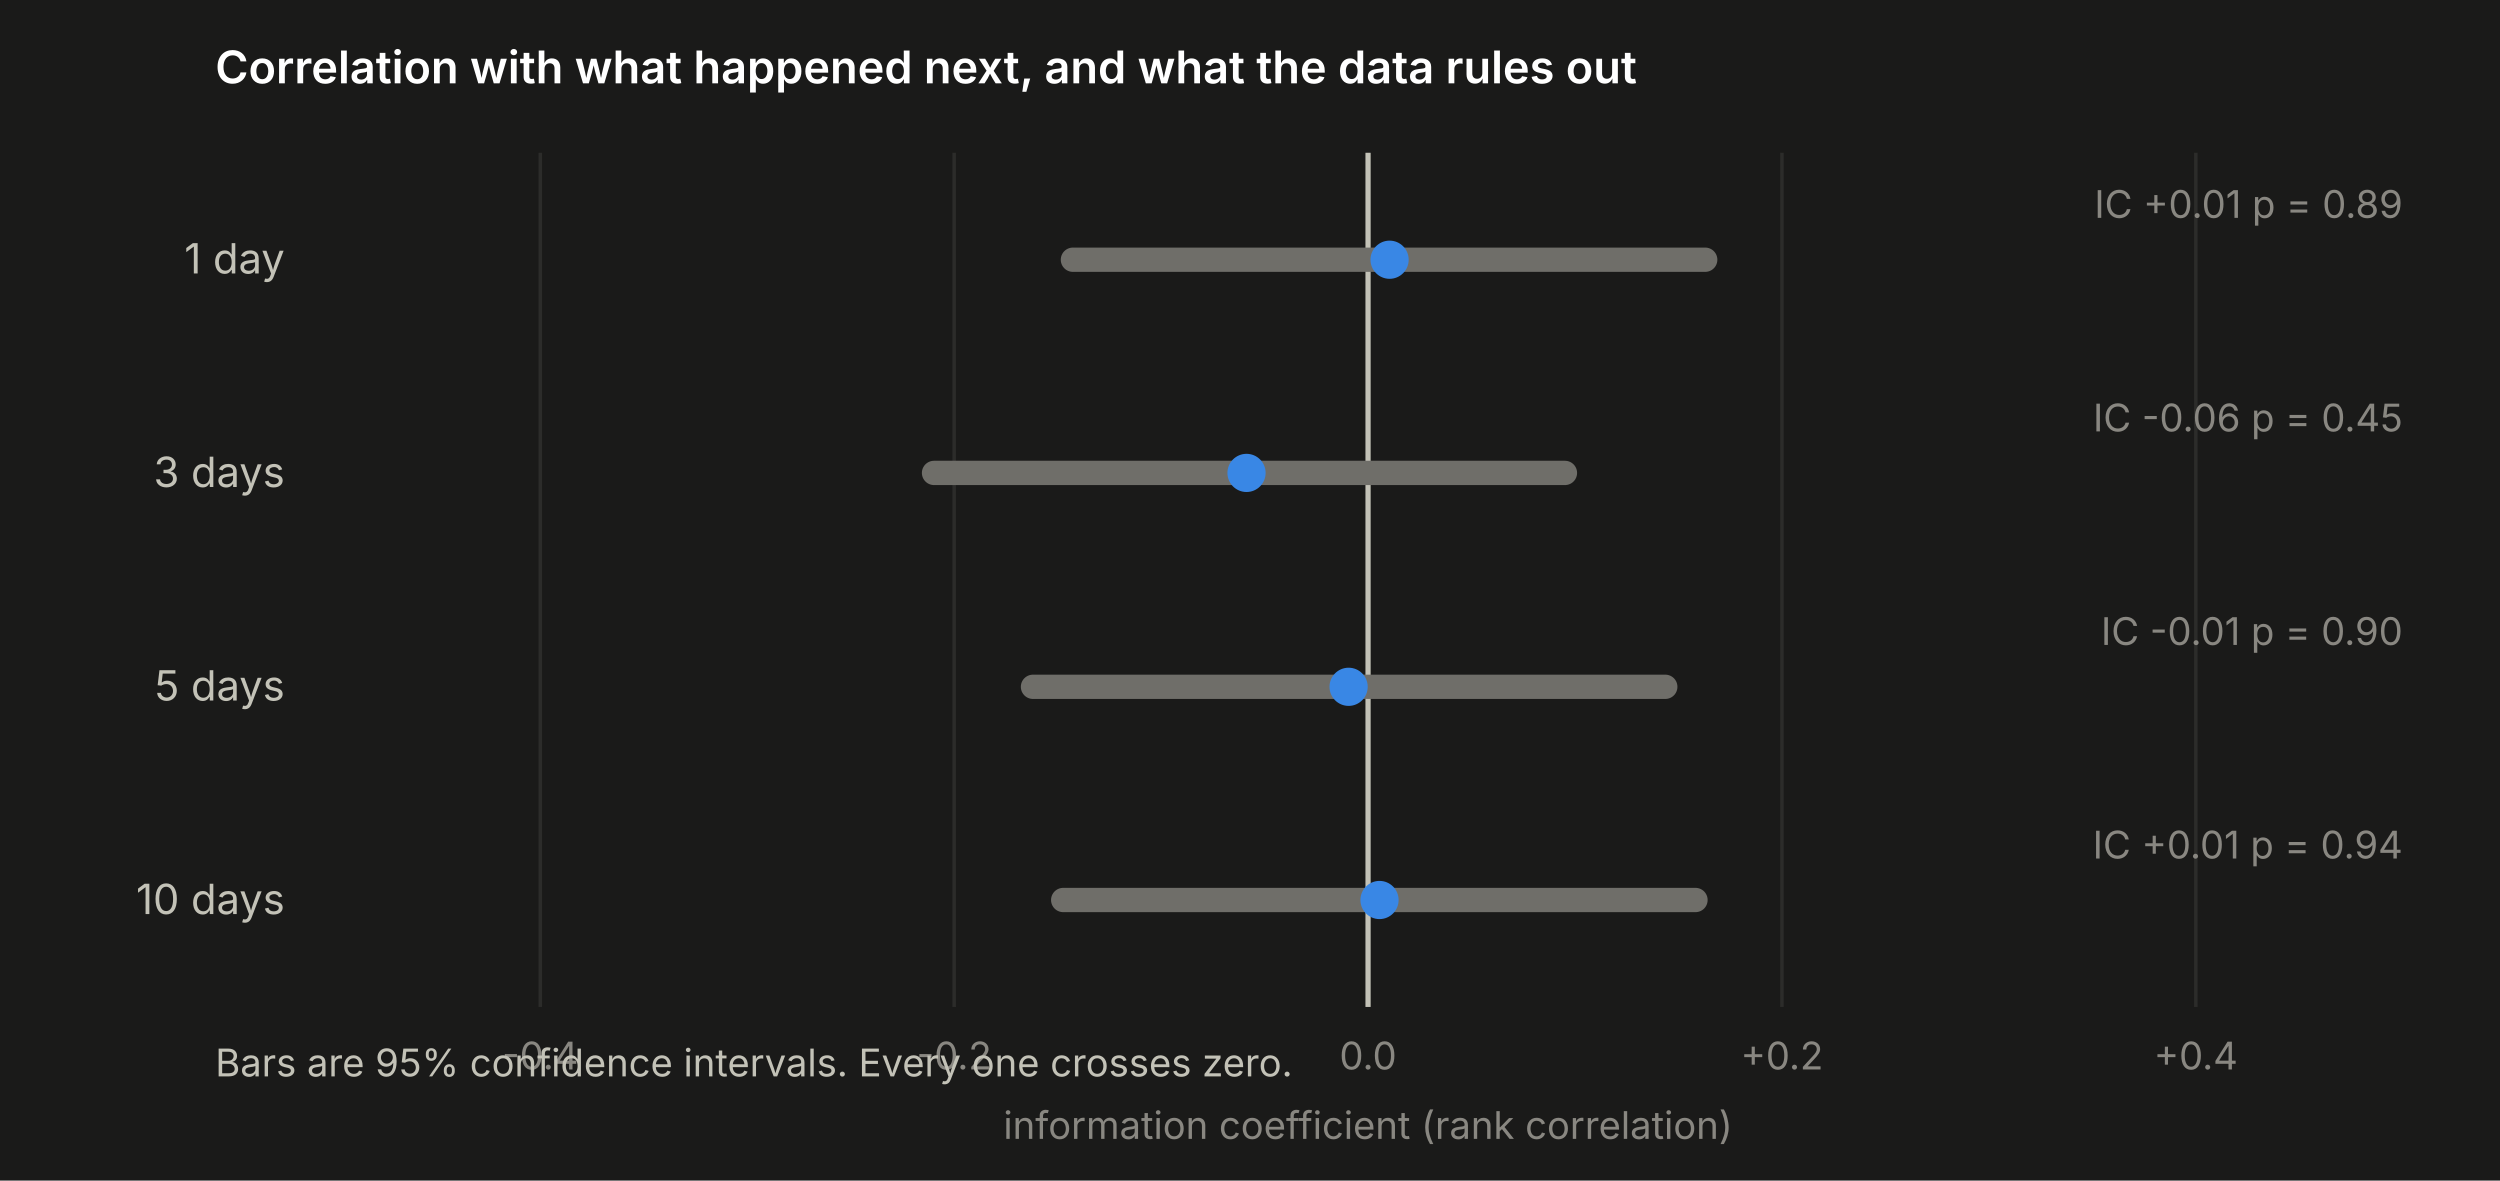
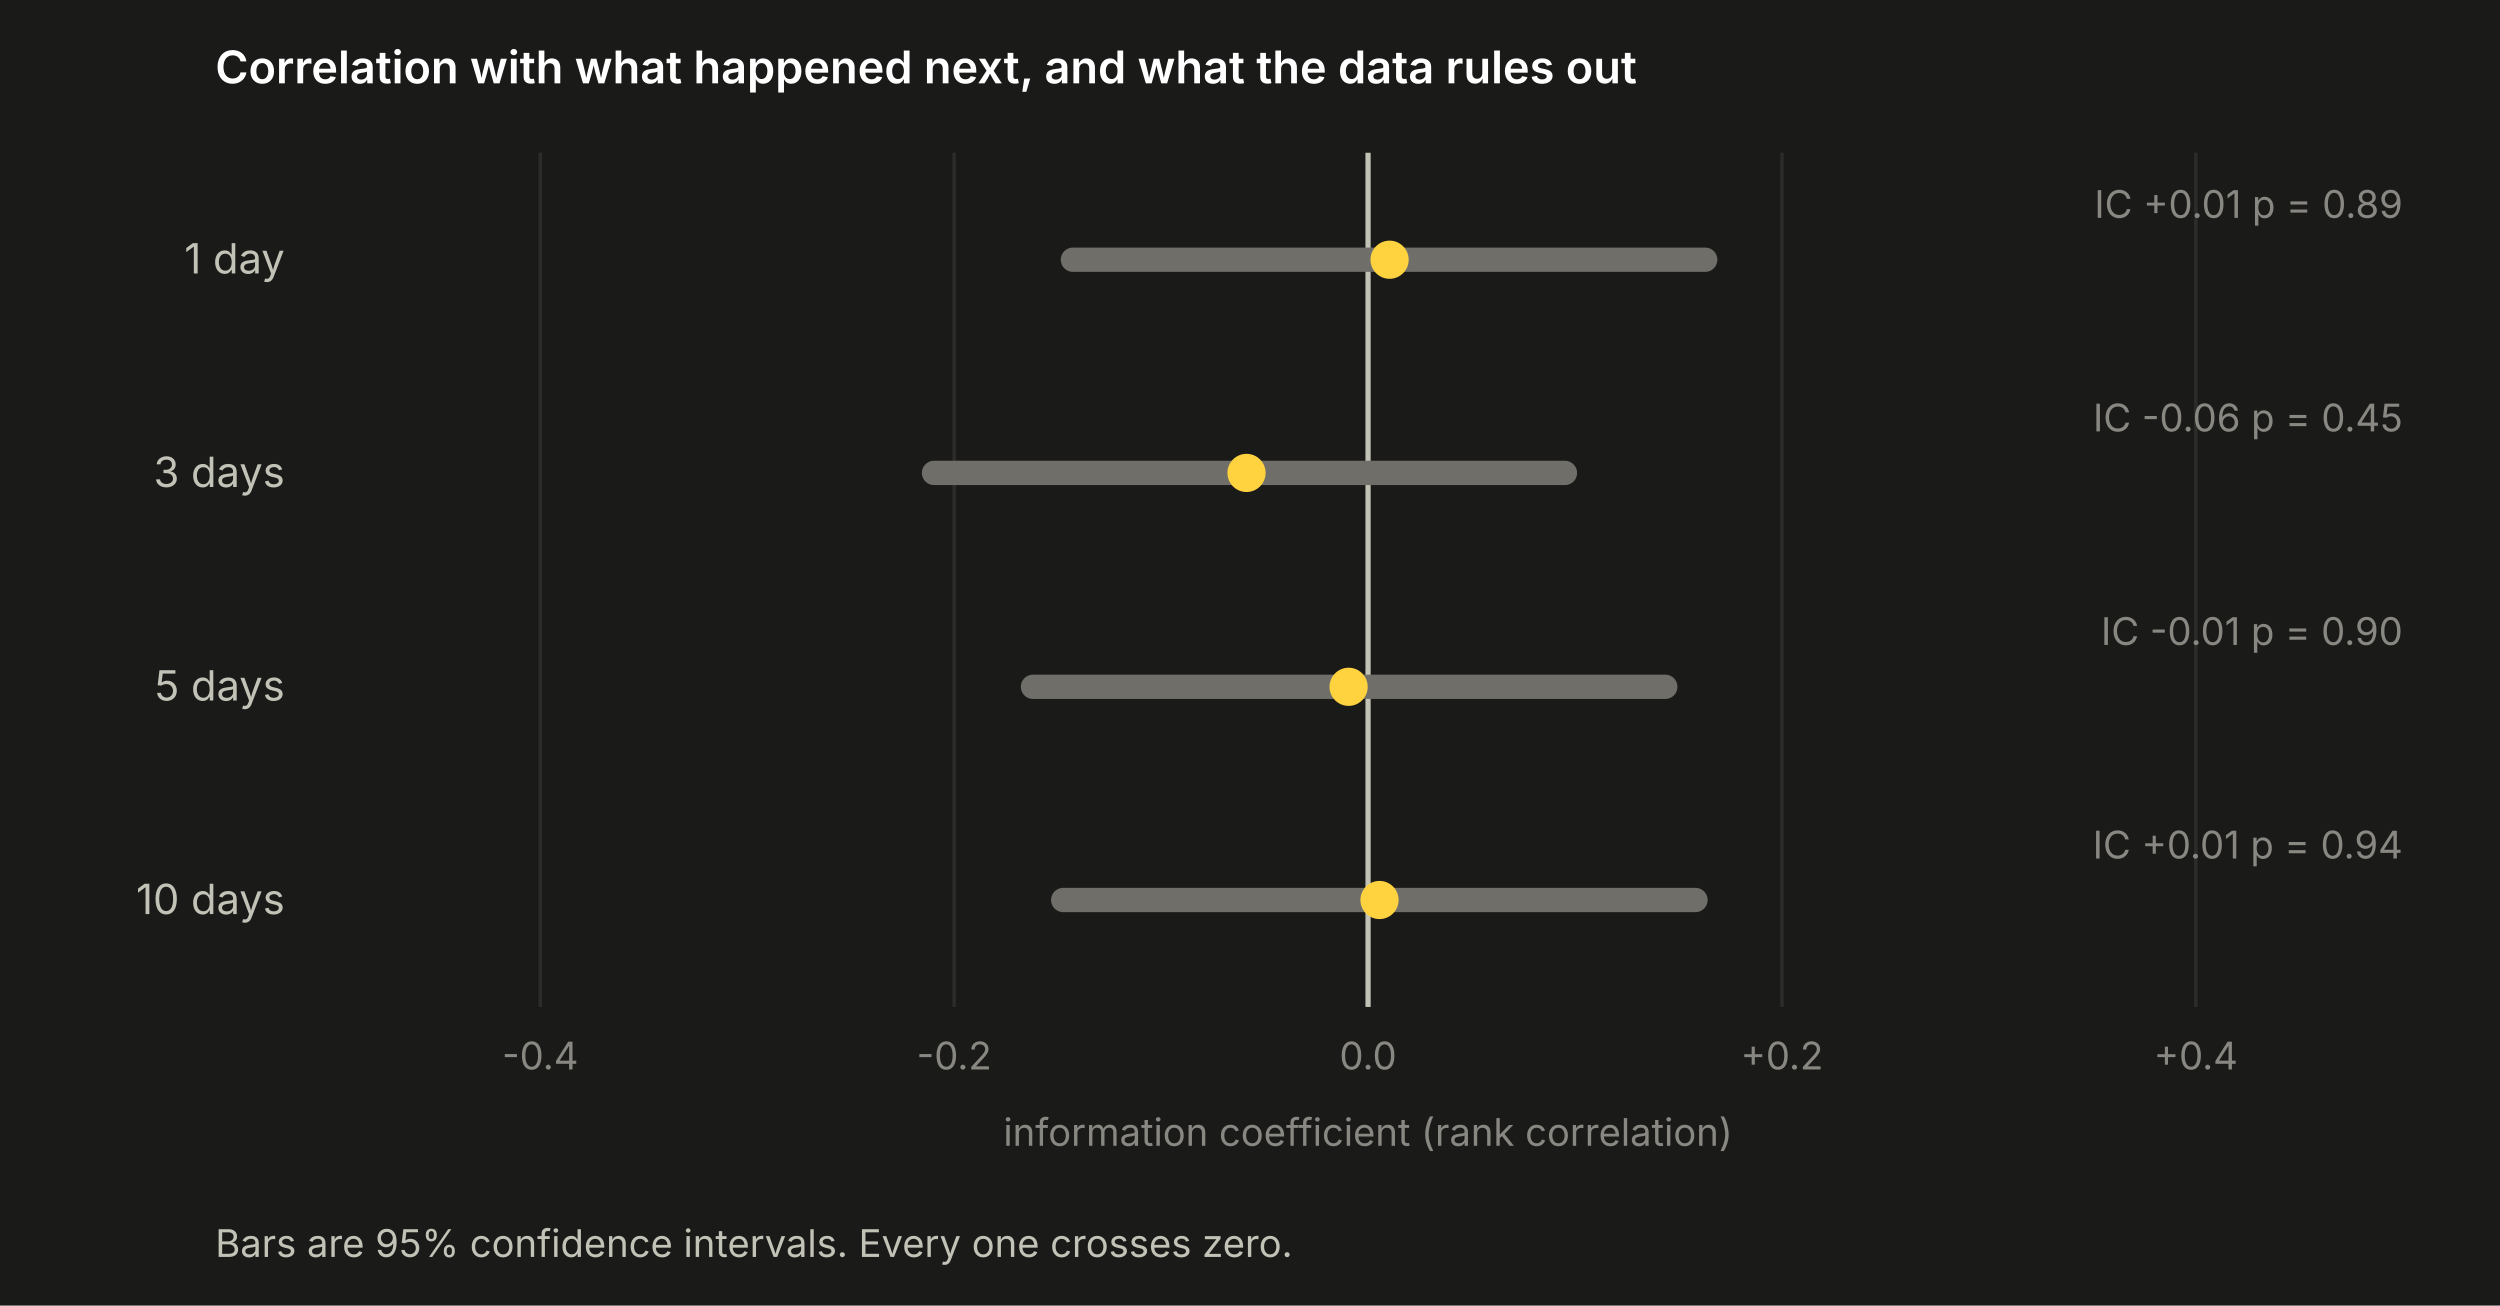
- <svg xmlns="http://www.w3.org/2000/svg" width="720" height="340" viewBox="0 0 720 340" font-family="system-ui, -apple-system, 'Segoe UI', sans-serif">
-   <rect width="720" height="340" fill="#1a1a19" />
+ <svg xmlns="http://www.w3.org/2000/svg" width="720" height="376" viewBox="0 0 720 376" font-family="system-ui, -apple-system, 'Segoe UI', sans-serif">
+   <rect width="720" height="376" fill="#1a1a19" />
  <text x="62" y="24" font-size="13" text-anchor="start" font-weight="600" fill="#ffffff" style="font-variant-numeric:tabular-nums">Correlation with what happened next, and what the data rules out</text>
  <line x1="155.6" y1="44" x2="155.6" y2="290" stroke="#2c2c2a" stroke-width="1" />
  <text x="155.6" y="308" font-size="11" text-anchor="middle" fill="#898781" style="font-variant-numeric:tabular-nums">-0.4</text>
  <line x1="274.8" y1="44" x2="274.8" y2="290" stroke="#2c2c2a" stroke-width="1" />
  <text x="274.8" y="308" font-size="11" text-anchor="middle" fill="#898781" style="font-variant-numeric:tabular-nums">-0.2</text>
  <line x1="394.0" y1="44" x2="394.0" y2="290" stroke="#2c2c2a" stroke-width="1" />
  <text x="394.0" y="308" font-size="11" text-anchor="middle" fill="#898781" style="font-variant-numeric:tabular-nums">0.0</text>
  <line x1="513.2" y1="44" x2="513.2" y2="290" stroke="#2c2c2a" stroke-width="1" />
  <text x="513.2" y="308" font-size="11" text-anchor="middle" fill="#898781" style="font-variant-numeric:tabular-nums">+0.2</text>
  <line x1="632.4" y1="44" x2="632.4" y2="290" stroke="#2c2c2a" stroke-width="1" />
  <text x="632.4" y="308" font-size="11" text-anchor="middle" fill="#898781" style="font-variant-numeric:tabular-nums">+0.4</text>
  <line x1="394.0" y1="44" x2="394.0" y2="290" stroke="#c3c2b7" stroke-width="1.5" />
-   <text x="394.0" y="328" font-size="11" text-anchor="middle" fill="#898781" style="font-variant-numeric:tabular-nums">information coefficient (rank correlation)</text>
+   <text x="394.0" y="330" font-size="11" text-anchor="middle" fill="#898781" style="font-variant-numeric:tabular-nums">information coefficient (rank correlation)</text>
  <text x="82" y="78.75" font-size="12" text-anchor="end" fill="#c3c2b7" style="font-variant-numeric:tabular-nums">1 day</text>
  <line x1="309.0" y1="74.8" x2="491.1" y2="74.8" stroke="#6f6e69" stroke-width="7" stroke-linecap="round" />
-   <circle cx="400.2" cy="74.8" r="5.5" fill="#3987e5" />
+   <circle cx="400.2" cy="74.8" r="5.5" fill="#ffd23f" />
  <text x="692" y="62.75" font-size="11" text-anchor="end" fill="#898781" style="font-variant-numeric:tabular-nums">IC +0.01   p = 0.89</text>
  <text x="82" y="140.25" font-size="12" text-anchor="end" fill="#c3c2b7" style="font-variant-numeric:tabular-nums">3 days</text>
  <line x1="269.0" y1="136.2" x2="450.7" y2="136.2" stroke="#6f6e69" stroke-width="7" stroke-linecap="round" />
-   <circle cx="359.0" cy="136.2" r="5.5" fill="#3987e5" />
+   <circle cx="359.0" cy="136.2" r="5.5" fill="#ffd23f" />
  <text x="692" y="124.25" font-size="11" text-anchor="end" fill="#898781" style="font-variant-numeric:tabular-nums">IC -0.06   p = 0.45</text>
  <text x="82" y="201.75" font-size="12" text-anchor="end" fill="#c3c2b7" style="font-variant-numeric:tabular-nums">5 days</text>
  <line x1="297.5" y1="197.8" x2="479.6" y2="197.8" stroke="#6f6e69" stroke-width="7" stroke-linecap="round" />
-   <circle cx="388.4" cy="197.8" r="5.5" fill="#3987e5" />
+   <circle cx="388.4" cy="197.8" r="5.5" fill="#ffd23f" />
  <text x="692" y="185.75" font-size="11" text-anchor="end" fill="#898781" style="font-variant-numeric:tabular-nums">IC -0.01   p = 0.90</text>
  <text x="82" y="263.25" font-size="12" text-anchor="end" fill="#c3c2b7" style="font-variant-numeric:tabular-nums">10 days</text>
  <line x1="306.2" y1="259.2" x2="488.3" y2="259.2" stroke="#6f6e69" stroke-width="7" stroke-linecap="round" />
-   <circle cx="397.3" cy="259.2" r="5.5" fill="#3987e5" />
+   <circle cx="397.3" cy="259.2" r="5.5" fill="#ffd23f" />
  <text x="692" y="247.25" font-size="11" text-anchor="end" fill="#898781" style="font-variant-numeric:tabular-nums">IC +0.01   p = 0.94</text>
-   <text x="62" y="310" font-size="11" text-anchor="start" fill="#c3c2b7" style="font-variant-numeric:tabular-nums">Bars are 95% confidence intervals. Every one crosses zero.</text>
+   <text x="62" y="362" font-size="11" text-anchor="start" fill="#c3c2b7" style="font-variant-numeric:tabular-nums">Bars are 95% confidence intervals. Every one crosses zero.</text>
</svg>
